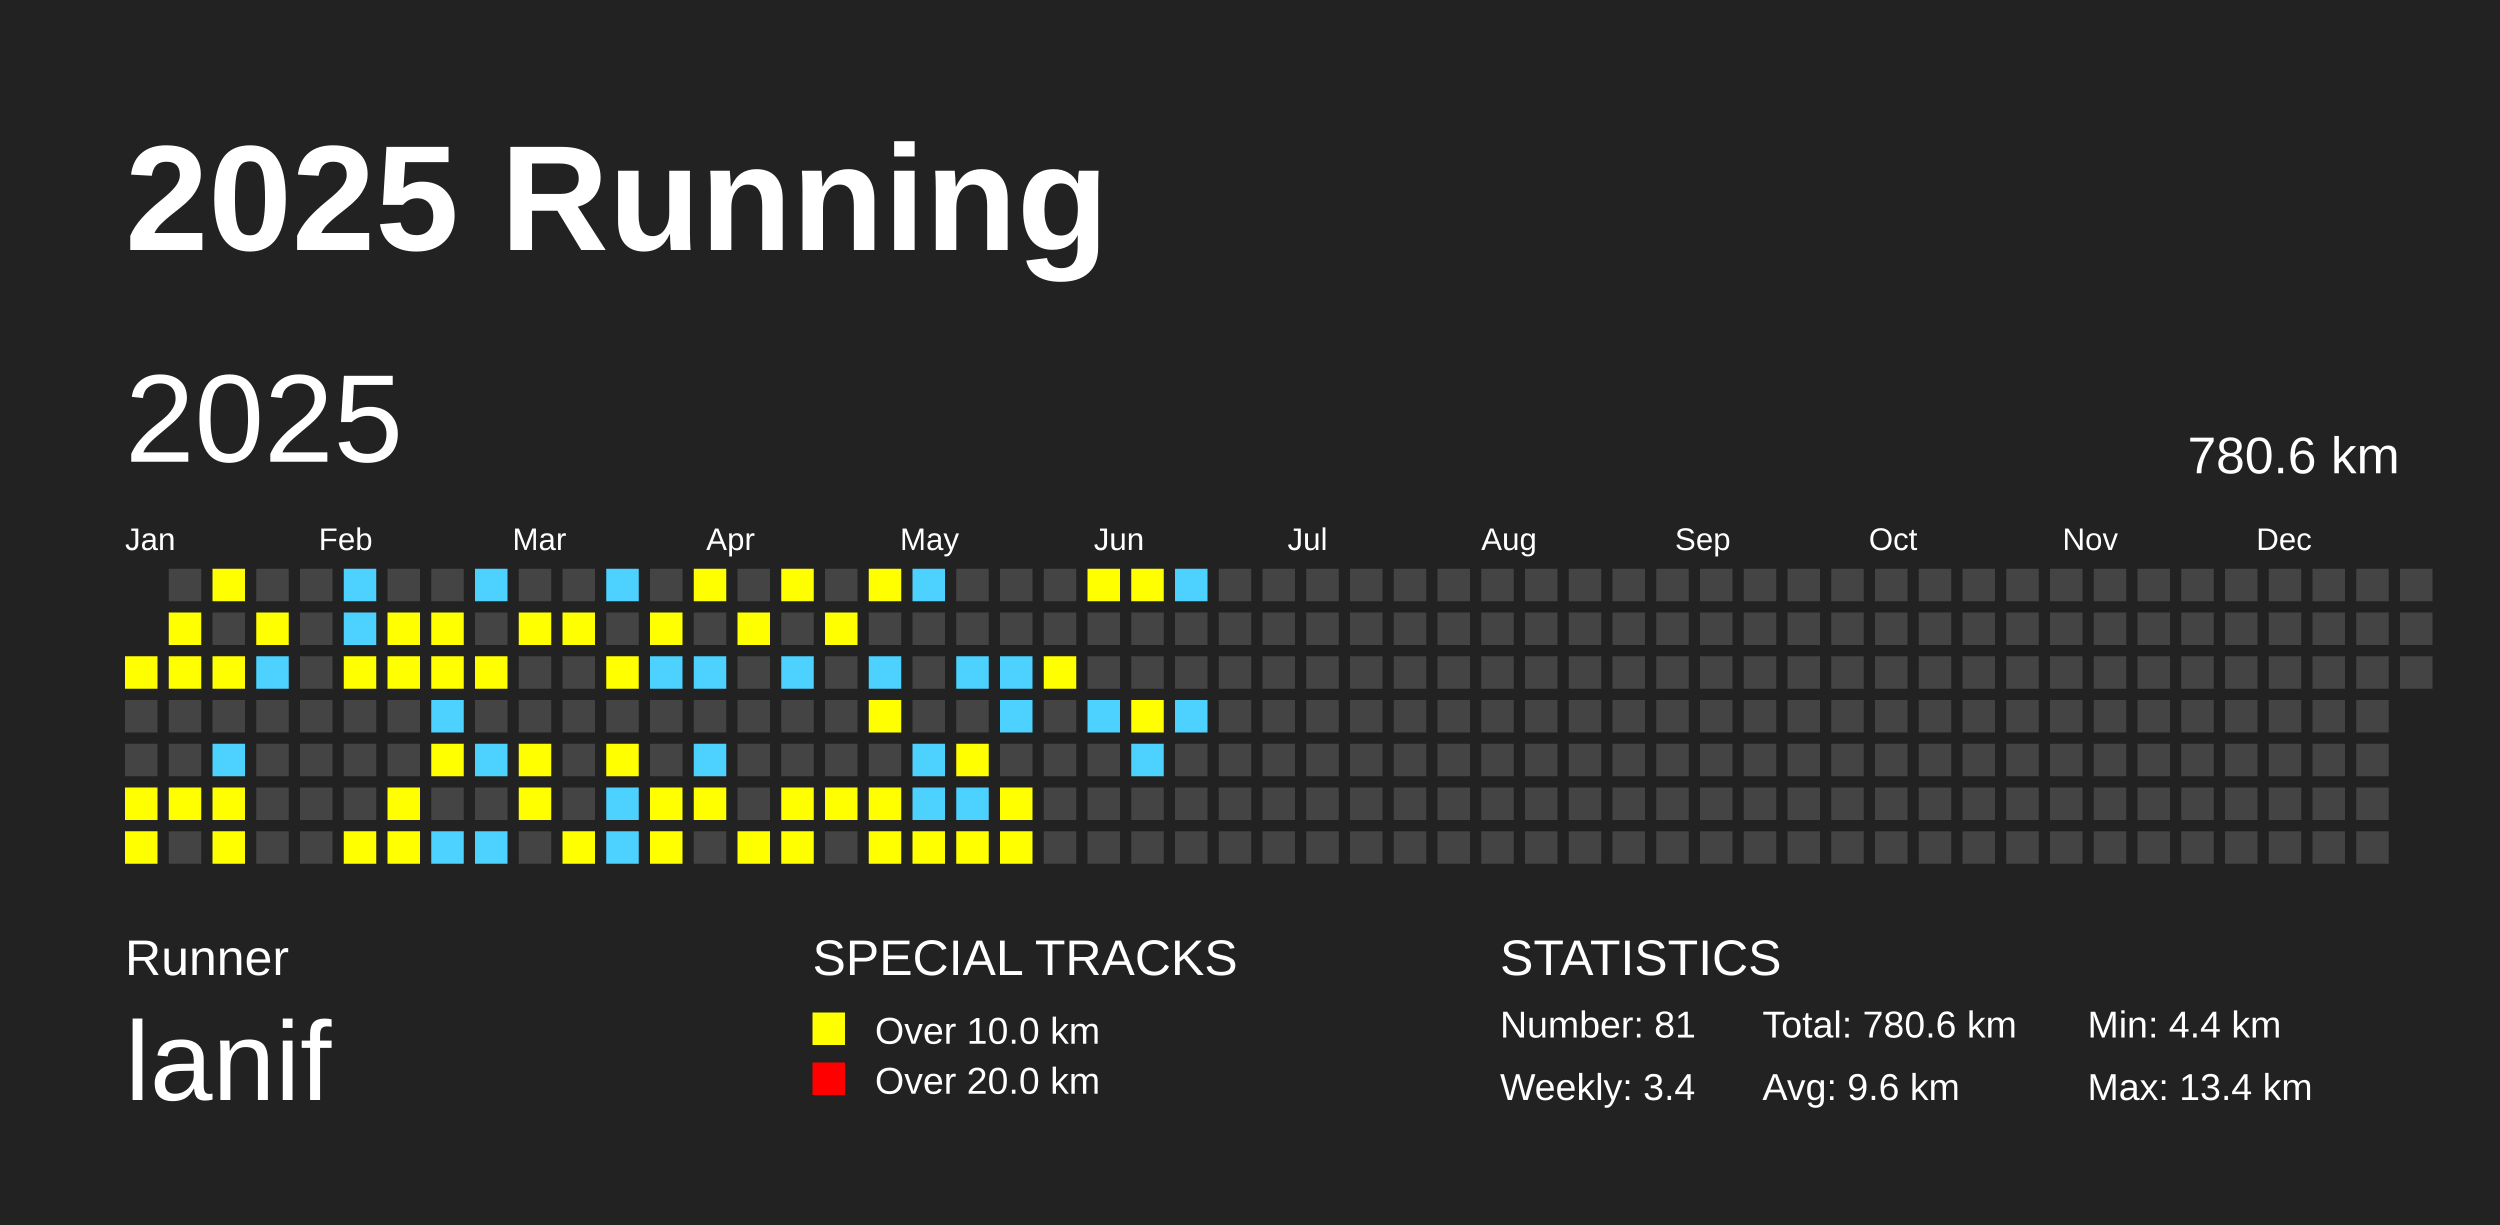
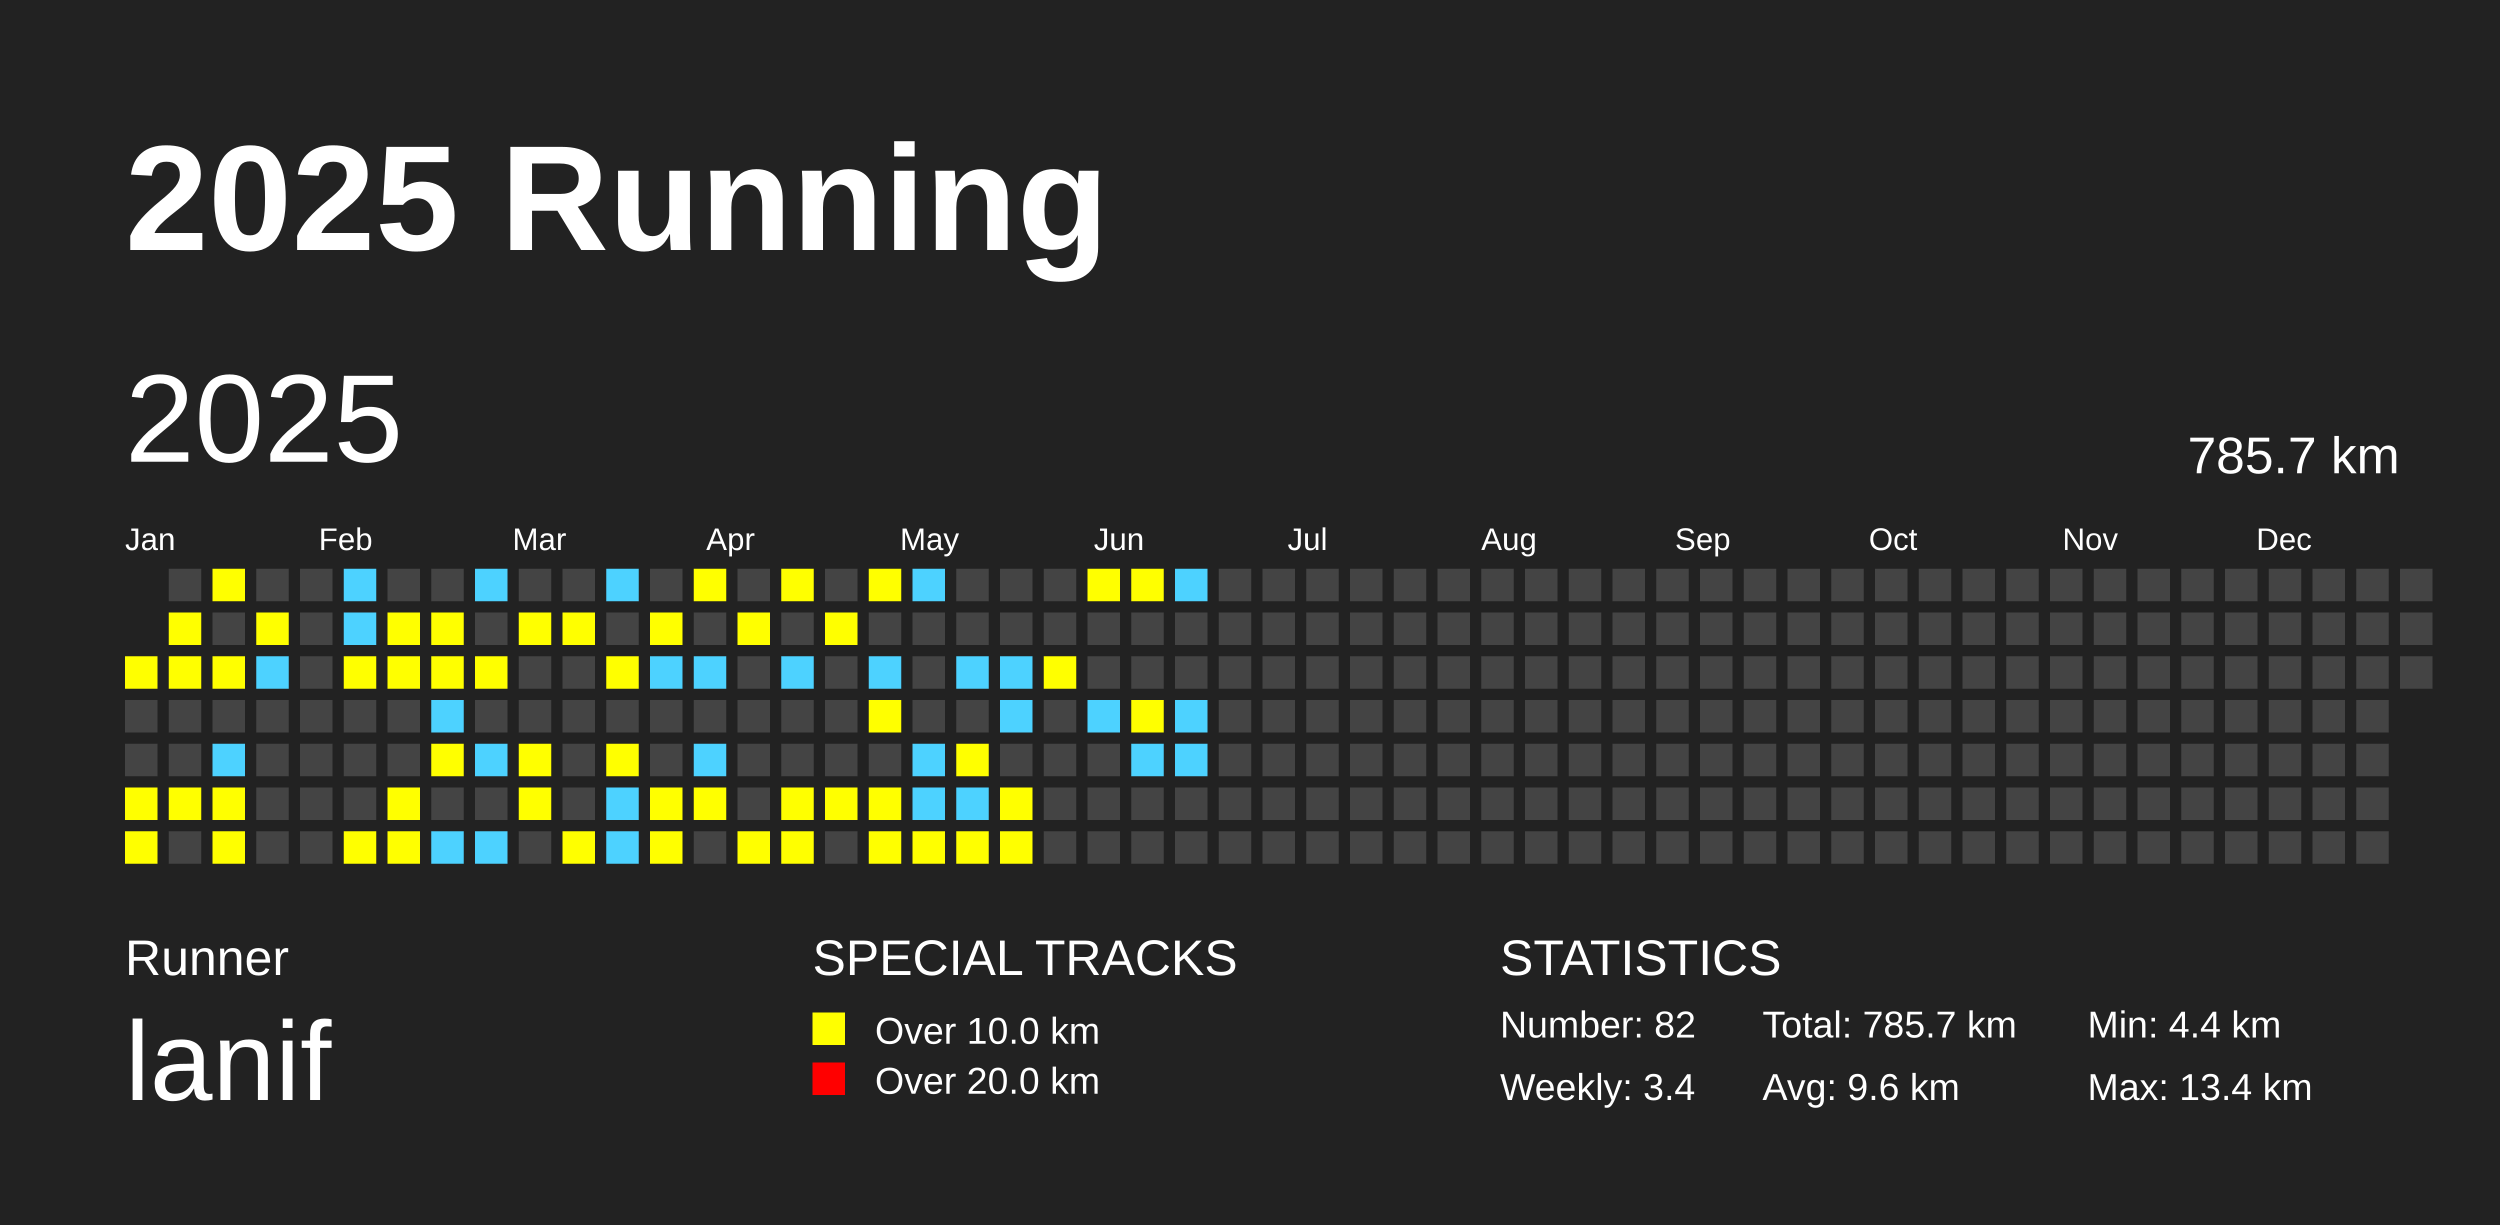
<svg xmlns="http://www.w3.org/2000/svg" baseProfile="full" height="98mm" version="1.1" viewBox="0,0,200,98" width="200mm">
  <defs />
  <rect fill="#222222" height="98" width="200" x="0" y="0" />
  <text fill="#FFFFFF" style="font-size:12px; font-family:Arial; font-weight:bold;" x="10" y="20">2025 Running</text>
  <text fill="#FFFFFF" style="font-size:4px; font-family:Arial" x="10" y="78">Runner</text>
  <text fill="#FFFFFF" style="font-size:9px; font-family:Arial" x="10" y="88">lanif</text>
  <text fill="#FFFFFF" style="font-size:4px; font-family:Arial" x="65" y="78">SPECIAL TRACKS</text>
  <rect fill="yellow" height="2.6" width="2.6" x="65" y="81" />
  <text fill="#FFFFFF" style="font-size:3px; font-family:Arial" x="70" y="83.5">Over 10.0 km</text>
  <rect fill="red" height="2.6" width="2.6" x="65" y="85" />
  <text fill="#FFFFFF" style="font-size:3px; font-family:Arial" x="70" y="87.5">Over 20.0 km</text>
  <text fill="#FFFFFF" style="font-size:4px; font-family:Arial" x="120" y="78">STATISTICS</text>
-   <text fill="#FFFFFF" style="font-size:3px; font-family:Arial" x="120" y="83">Number: 81</text>
+   <text fill="#FFFFFF" style="font-size:3px; font-family:Arial" x="120" y="83">Number: 82</text>
  <text fill="#FFFFFF" style="font-size:3px; font-family:Arial" x="120" y="88">Weekly: 3.4</text>
-   <text fill="#FFFFFF" style="font-size:3px; font-family:Arial" x="141" y="83">Total: 780.6 km</text>
+   <text fill="#FFFFFF" style="font-size:3px; font-family:Arial" x="141" y="83">Total: 785.7 km</text>
  <text fill="#FFFFFF" style="font-size:3px; font-family:Arial" x="141" y="88">Avg: 9.6 km</text>
  <text fill="#FFFFFF" style="font-size:3px; font-family:Arial" x="167" y="83">Min: 4.4 km</text>
  <text fill="#FFFFFF" style="font-size:3px; font-family:Arial" x="167" y="88">Max: 13.4 km</text>
  <text dominant-baseline="hanging" fill="#FFFFFF" style="font-size:10.0px; font-family:Arial;" x="10" y="30">2025</text>
-   <text dominant-baseline="hanging" fill="#FFFFFF" style="font-size:4.125px; font-family:Arial;" x="175" y="35">780.6 km</text>
+   <text dominant-baseline="hanging" fill="#FFFFFF" style="font-size:4.125px; font-family:Arial;" x="175" y="35">785.7 km</text>
  <text fill="#FFFFFF" style="font-size:2.5px; font-family:Arial" x="10.0" y="44">Jan</text>
  <text fill="#FFFFFF" style="font-size:2.5px; font-family:Arial" x="25.5" y="44">Feb</text>
  <text fill="#FFFFFF" style="font-size:2.5px; font-family:Arial" x="41.0" y="44">Mar</text>
  <text fill="#FFFFFF" style="font-size:2.5px; font-family:Arial" x="56.5" y="44">Apr</text>
  <text fill="#FFFFFF" style="font-size:2.5px; font-family:Arial" x="72.0" y="44">May</text>
  <text fill="#FFFFFF" style="font-size:2.5px; font-family:Arial" x="87.5" y="44">Jun</text>
  <text fill="#FFFFFF" style="font-size:2.5px; font-family:Arial" x="103.0" y="44">Jul</text>
  <text fill="#FFFFFF" style="font-size:2.5px; font-family:Arial" x="118.5" y="44">Aug</text>
  <text fill="#FFFFFF" style="font-size:2.5px; font-family:Arial" x="134.0" y="44">Sep</text>
  <text fill="#FFFFFF" style="font-size:2.5px; font-family:Arial" x="149.5" y="44">Oct</text>
  <text fill="#FFFFFF" style="font-size:2.5px; font-family:Arial" x="165.0" y="44">Nov</text>
  <text fill="#FFFFFF" style="font-size:2.5px; font-family:Arial" x="180.5" y="44">Dec</text>
  <rect fill="yellow" height="2.6" width="2.6" x="10.0" y="52.5" />
  <rect fill="#444444" height="2.6" width="2.6" x="10.0" y="56.0" />
  <rect fill="#444444" height="2.6" width="2.6" x="10.0" y="59.5" />
  <rect fill="yellow" height="2.6" width="2.6" x="10.0" y="63.0" />
  <rect fill="yellow" height="2.6" width="2.6" x="10.0" y="66.5" />
  <rect fill="#444444" height="2.6" width="2.6" x="13.5" y="45.5" />
  <rect fill="yellow" height="2.6" width="2.6" x="13.5" y="49.0" />
  <rect fill="yellow" height="2.6" width="2.6" x="13.5" y="52.5" />
  <rect fill="#444444" height="2.6" width="2.6" x="13.5" y="56.0" />
  <rect fill="#444444" height="2.6" width="2.6" x="13.5" y="59.5" />
  <rect fill="yellow" height="2.6" width="2.6" x="13.5" y="63.0" />
  <rect fill="#444444" height="2.6" width="2.6" x="13.5" y="66.5" />
  <rect fill="yellow" height="2.6" width="2.6" x="17.0" y="45.5" />
  <rect fill="#444444" height="2.6" width="2.6" x="17.0" y="49.0" />
  <rect fill="yellow" height="2.6" width="2.6" x="17.0" y="52.5" />
  <rect fill="#444444" height="2.6" width="2.6" x="17.0" y="56.0" />
  <rect fill="#4DD2FF" height="2.6" width="2.6" x="17.0" y="59.5" />
  <rect fill="yellow" height="2.6" width="2.6" x="17.0" y="63.0" />
  <rect fill="yellow" height="2.6" width="2.6" x="17.0" y="66.5" />
  <rect fill="#444444" height="2.6" width="2.6" x="20.5" y="45.5" />
  <rect fill="yellow" height="2.6" width="2.6" x="20.5" y="49.0" />
  <rect fill="#4DD2FF" height="2.6" width="2.6" x="20.5" y="52.5" />
  <rect fill="#444444" height="2.6" width="2.6" x="20.5" y="56.0" />
  <rect fill="#444444" height="2.6" width="2.6" x="20.5" y="59.5" />
  <rect fill="#444444" height="2.6" width="2.6" x="20.5" y="63.0" />
  <rect fill="#444444" height="2.6" width="2.6" x="20.5" y="66.5" />
  <rect fill="#444444" height="2.6" width="2.6" x="24.0" y="45.5" />
  <rect fill="#444444" height="2.6" width="2.6" x="24.0" y="49.0" />
  <rect fill="#444444" height="2.6" width="2.6" x="24.0" y="52.5" />
  <rect fill="#444444" height="2.6" width="2.6" x="24.0" y="56.0" />
  <rect fill="#444444" height="2.6" width="2.6" x="24.0" y="59.5" />
  <rect fill="#444444" height="2.6" width="2.6" x="24.0" y="63.0" />
  <rect fill="#444444" height="2.6" width="2.6" x="24.0" y="66.5" />
  <rect fill="#4DD2FF" height="2.6" width="2.6" x="27.5" y="45.5" />
  <rect fill="#4DD2FF" height="2.6" width="2.6" x="27.5" y="49.0" />
  <rect fill="yellow" height="2.6" width="2.6" x="27.5" y="52.5" />
  <rect fill="#444444" height="2.6" width="2.6" x="27.5" y="56.0" />
  <rect fill="#444444" height="2.6" width="2.6" x="27.5" y="59.5" />
  <rect fill="#444444" height="2.6" width="2.6" x="27.5" y="63.0" />
  <rect fill="yellow" height="2.6" width="2.6" x="27.5" y="66.5" />
  <rect fill="#444444" height="2.6" width="2.6" x="31.0" y="45.5" />
  <rect fill="yellow" height="2.6" width="2.6" x="31.0" y="49.0" />
  <rect fill="yellow" height="2.6" width="2.6" x="31.0" y="52.5" />
  <rect fill="#444444" height="2.6" width="2.6" x="31.0" y="56.0" />
  <rect fill="#444444" height="2.6" width="2.6" x="31.0" y="59.5" />
  <rect fill="yellow" height="2.6" width="2.6" x="31.0" y="63.0" />
  <rect fill="yellow" height="2.6" width="2.6" x="31.0" y="66.5" />
  <rect fill="#444444" height="2.6" width="2.6" x="34.5" y="45.5" />
  <rect fill="yellow" height="2.6" width="2.6" x="34.5" y="49.0" />
  <rect fill="yellow" height="2.6" width="2.6" x="34.5" y="52.5" />
  <rect fill="#4DD2FF" height="2.6" width="2.6" x="34.5" y="56.0" />
  <rect fill="yellow" height="2.6" width="2.6" x="34.5" y="59.5" />
  <rect fill="#444444" height="2.6" width="2.6" x="34.5" y="63.0" />
  <rect fill="#4DD2FF" height="2.6" width="2.6" x="34.5" y="66.5" />
  <rect fill="#4DD2FF" height="2.6" width="2.6" x="38.0" y="45.5" />
  <rect fill="#444444" height="2.6" width="2.6" x="38.0" y="49.0" />
  <rect fill="yellow" height="2.6" width="2.6" x="38.0" y="52.5" />
  <rect fill="#444444" height="2.6" width="2.6" x="38.0" y="56.0" />
  <rect fill="#4DD2FF" height="2.6" width="2.6" x="38.0" y="59.5" />
  <rect fill="#444444" height="2.6" width="2.6" x="38.0" y="63.0" />
  <rect fill="#4DD2FF" height="2.6" width="2.6" x="38.0" y="66.5" />
  <rect fill="#444444" height="2.6" width="2.6" x="41.5" y="45.5" />
  <rect fill="yellow" height="2.6" width="2.6" x="41.5" y="49.0" />
  <rect fill="#444444" height="2.6" width="2.6" x="41.5" y="52.5" />
  <rect fill="#444444" height="2.6" width="2.6" x="41.5" y="56.0" />
  <rect fill="yellow" height="2.6" width="2.6" x="41.5" y="59.5" />
  <rect fill="yellow" height="2.6" width="2.6" x="41.5" y="63.0" />
  <rect fill="#444444" height="2.6" width="2.6" x="41.5" y="66.5" />
  <rect fill="#444444" height="2.6" width="2.6" x="45.0" y="45.5" />
  <rect fill="yellow" height="2.6" width="2.6" x="45.0" y="49.0" />
  <rect fill="#444444" height="2.6" width="2.6" x="45.0" y="52.5" />
  <rect fill="#444444" height="2.6" width="2.6" x="45.0" y="56.0" />
  <rect fill="#444444" height="2.6" width="2.6" x="45.0" y="59.5" />
  <rect fill="#444444" height="2.6" width="2.6" x="45.0" y="63.0" />
  <rect fill="yellow" height="2.6" width="2.6" x="45.0" y="66.5" />
  <rect fill="#4DD2FF" height="2.6" width="2.6" x="48.5" y="45.5" />
  <rect fill="#444444" height="2.6" width="2.6" x="48.5" y="49.0" />
  <rect fill="yellow" height="2.6" width="2.6" x="48.5" y="52.5" />
  <rect fill="#444444" height="2.6" width="2.6" x="48.5" y="56.0" />
  <rect fill="yellow" height="2.6" width="2.6" x="48.5" y="59.5" />
  <rect fill="#4DD2FF" height="2.6" width="2.6" x="48.5" y="63.0" />
  <rect fill="#4DD2FF" height="2.6" width="2.6" x="48.5" y="66.5" />
  <rect fill="#444444" height="2.6" width="2.6" x="52.0" y="45.5" />
  <rect fill="yellow" height="2.6" width="2.6" x="52.0" y="49.0" />
  <rect fill="#4DD2FF" height="2.6" width="2.6" x="52.0" y="52.5" />
  <rect fill="#444444" height="2.6" width="2.6" x="52.0" y="56.0" />
  <rect fill="#444444" height="2.6" width="2.6" x="52.0" y="59.5" />
  <rect fill="yellow" height="2.6" width="2.6" x="52.0" y="63.0" />
  <rect fill="yellow" height="2.6" width="2.6" x="52.0" y="66.5" />
  <rect fill="yellow" height="2.6" width="2.6" x="55.5" y="45.5" />
  <rect fill="#444444" height="2.6" width="2.6" x="55.5" y="49.0" />
  <rect fill="#4DD2FF" height="2.6" width="2.6" x="55.5" y="52.5" />
  <rect fill="#444444" height="2.6" width="2.6" x="55.5" y="56.0" />
  <rect fill="#4DD2FF" height="2.6" width="2.6" x="55.5" y="59.5" />
  <rect fill="yellow" height="2.6" width="2.6" x="55.5" y="63.0" />
  <rect fill="#444444" height="2.6" width="2.6" x="55.5" y="66.5" />
  <rect fill="#444444" height="2.6" width="2.6" x="59.0" y="45.5" />
  <rect fill="yellow" height="2.6" width="2.6" x="59.0" y="49.0" />
  <rect fill="#444444" height="2.6" width="2.6" x="59.0" y="52.5" />
  <rect fill="#444444" height="2.6" width="2.6" x="59.0" y="56.0" />
  <rect fill="#444444" height="2.6" width="2.6" x="59.0" y="59.5" />
  <rect fill="#444444" height="2.6" width="2.6" x="59.0" y="63.0" />
  <rect fill="yellow" height="2.6" width="2.6" x="59.0" y="66.5" />
  <rect fill="yellow" height="2.6" width="2.6" x="62.5" y="45.5" />
  <rect fill="#444444" height="2.6" width="2.6" x="62.5" y="49.0" />
  <rect fill="#4DD2FF" height="2.6" width="2.6" x="62.5" y="52.5" />
  <rect fill="#444444" height="2.6" width="2.6" x="62.5" y="56.0" />
  <rect fill="#444444" height="2.6" width="2.6" x="62.5" y="59.5" />
  <rect fill="yellow" height="2.6" width="2.6" x="62.5" y="63.0" />
  <rect fill="yellow" height="2.6" width="2.6" x="62.5" y="66.5" />
  <rect fill="#444444" height="2.6" width="2.6" x="66.0" y="45.5" />
  <rect fill="yellow" height="2.6" width="2.6" x="66.0" y="49.0" />
  <rect fill="#444444" height="2.6" width="2.6" x="66.0" y="52.5" />
  <rect fill="#444444" height="2.6" width="2.6" x="66.0" y="56.0" />
  <rect fill="#444444" height="2.6" width="2.6" x="66.0" y="59.5" />
  <rect fill="yellow" height="2.6" width="2.6" x="66.0" y="63.0" />
  <rect fill="#444444" height="2.6" width="2.6" x="66.0" y="66.5" />
  <rect fill="yellow" height="2.6" width="2.6" x="69.5" y="45.5" />
  <rect fill="#444444" height="2.6" width="2.6" x="69.5" y="49.0" />
  <rect fill="#4DD2FF" height="2.6" width="2.6" x="69.5" y="52.5" />
  <rect fill="yellow" height="2.6" width="2.6" x="69.5" y="56.0" />
  <rect fill="#444444" height="2.6" width="2.6" x="69.5" y="59.5" />
  <rect fill="yellow" height="2.6" width="2.6" x="69.5" y="63.0" />
  <rect fill="yellow" height="2.6" width="2.6" x="69.5" y="66.5" />
  <rect fill="#4DD2FF" height="2.6" width="2.6" x="73.0" y="45.5" />
  <rect fill="#444444" height="2.6" width="2.6" x="73.0" y="49.0" />
  <rect fill="#444444" height="2.6" width="2.6" x="73.0" y="52.5" />
  <rect fill="#444444" height="2.6" width="2.6" x="73.0" y="56.0" />
  <rect fill="#4DD2FF" height="2.6" width="2.6" x="73.0" y="59.5" />
  <rect fill="#4DD2FF" height="2.6" width="2.6" x="73.0" y="63.0" />
  <rect fill="yellow" height="2.6" width="2.6" x="73.0" y="66.5" />
  <rect fill="#444444" height="2.6" width="2.6" x="76.5" y="45.5" />
  <rect fill="#444444" height="2.6" width="2.6" x="76.5" y="49.0" />
  <rect fill="#4DD2FF" height="2.6" width="2.6" x="76.5" y="52.5" />
  <rect fill="#444444" height="2.6" width="2.6" x="76.5" y="56.0" />
  <rect fill="yellow" height="2.6" width="2.6" x="76.5" y="59.5" />
  <rect fill="#4DD2FF" height="2.6" width="2.6" x="76.5" y="63.0" />
  <rect fill="yellow" height="2.6" width="2.6" x="76.5" y="66.5" />
  <rect fill="#444444" height="2.6" width="2.6" x="80.0" y="45.5" />
  <rect fill="#444444" height="2.6" width="2.6" x="80.0" y="49.0" />
  <rect fill="#4DD2FF" height="2.6" width="2.6" x="80.0" y="52.5" />
  <rect fill="#4DD2FF" height="2.6" width="2.6" x="80.0" y="56.0" />
  <rect fill="#444444" height="2.6" width="2.6" x="80.0" y="59.5" />
  <rect fill="yellow" height="2.6" width="2.6" x="80.0" y="63.0" />
  <rect fill="yellow" height="2.6" width="2.6" x="80.0" y="66.5" />
  <rect fill="#444444" height="2.6" width="2.6" x="83.5" y="45.5" />
  <rect fill="#444444" height="2.6" width="2.6" x="83.5" y="49.0" />
  <rect fill="yellow" height="2.6" width="2.6" x="83.5" y="52.5" />
  <rect fill="#444444" height="2.6" width="2.6" x="83.5" y="56.0" />
  <rect fill="#444444" height="2.6" width="2.6" x="83.5" y="59.5" />
  <rect fill="#444444" height="2.6" width="2.6" x="83.5" y="63.0" />
  <rect fill="#444444" height="2.6" width="2.6" x="83.5" y="66.5" />
  <rect fill="yellow" height="2.6" width="2.6" x="87.0" y="45.5" />
  <rect fill="#444444" height="2.6" width="2.6" x="87.0" y="49.0" />
  <rect fill="#444444" height="2.6" width="2.6" x="87.0" y="52.5" />
  <rect fill="#4DD2FF" height="2.6" width="2.6" x="87.0" y="56.0" />
  <rect fill="#444444" height="2.6" width="2.6" x="87.0" y="59.5" />
  <rect fill="#444444" height="2.6" width="2.6" x="87.0" y="63.0" />
  <rect fill="#444444" height="2.6" width="2.6" x="87.0" y="66.5" />
  <rect fill="yellow" height="2.6" width="2.6" x="90.5" y="45.5" />
  <rect fill="#444444" height="2.6" width="2.6" x="90.5" y="49.0" />
  <rect fill="#444444" height="2.6" width="2.6" x="90.5" y="52.5" />
  <rect fill="yellow" height="2.6" width="2.6" x="90.5" y="56.0" />
  <rect fill="#4DD2FF" height="2.6" width="2.6" x="90.5" y="59.5" />
  <rect fill="#444444" height="2.6" width="2.6" x="90.5" y="63.0" />
  <rect fill="#444444" height="2.6" width="2.6" x="90.5" y="66.5" />
  <rect fill="#4DD2FF" height="2.6" width="2.6" x="94.0" y="45.5" />
  <rect fill="#444444" height="2.6" width="2.6" x="94.0" y="49.0" />
  <rect fill="#444444" height="2.6" width="2.6" x="94.0" y="52.5" />
  <rect fill="#4DD2FF" height="2.6" width="2.6" x="94.0" y="56.0" />
-   <rect fill="#444444" height="2.6" width="2.6" x="94.0" y="59.5" />
+   <rect fill="#4DD2FF" height="2.6" width="2.6" x="94.0" y="59.5" />
  <rect fill="#444444" height="2.6" width="2.6" x="94.0" y="63.0" />
  <rect fill="#444444" height="2.6" width="2.6" x="94.0" y="66.5" />
  <rect fill="#444444" height="2.6" width="2.6" x="97.5" y="45.5" />
  <rect fill="#444444" height="2.6" width="2.6" x="97.5" y="49.0" />
  <rect fill="#444444" height="2.6" width="2.6" x="97.5" y="52.5" />
  <rect fill="#444444" height="2.6" width="2.6" x="97.5" y="56.0" />
  <rect fill="#444444" height="2.6" width="2.6" x="97.5" y="59.5" />
  <rect fill="#444444" height="2.6" width="2.6" x="97.5" y="63.0" />
  <rect fill="#444444" height="2.6" width="2.6" x="97.5" y="66.5" />
  <rect fill="#444444" height="2.6" width="2.6" x="101.0" y="45.5" />
  <rect fill="#444444" height="2.6" width="2.6" x="101.0" y="49.0" />
  <rect fill="#444444" height="2.6" width="2.6" x="101.0" y="52.5" />
  <rect fill="#444444" height="2.6" width="2.6" x="101.0" y="56.0" />
  <rect fill="#444444" height="2.6" width="2.6" x="101.0" y="59.5" />
  <rect fill="#444444" height="2.6" width="2.6" x="101.0" y="63.0" />
  <rect fill="#444444" height="2.6" width="2.6" x="101.0" y="66.5" />
  <rect fill="#444444" height="2.6" width="2.6" x="104.5" y="45.5" />
  <rect fill="#444444" height="2.6" width="2.6" x="104.5" y="49.0" />
  <rect fill="#444444" height="2.6" width="2.6" x="104.5" y="52.5" />
  <rect fill="#444444" height="2.6" width="2.6" x="104.5" y="56.0" />
  <rect fill="#444444" height="2.6" width="2.6" x="104.5" y="59.5" />
  <rect fill="#444444" height="2.6" width="2.6" x="104.5" y="63.0" />
  <rect fill="#444444" height="2.6" width="2.6" x="104.5" y="66.5" />
  <rect fill="#444444" height="2.6" width="2.6" x="108.0" y="45.5" />
  <rect fill="#444444" height="2.6" width="2.6" x="108.0" y="49.0" />
  <rect fill="#444444" height="2.6" width="2.6" x="108.0" y="52.5" />
  <rect fill="#444444" height="2.6" width="2.6" x="108.0" y="56.0" />
  <rect fill="#444444" height="2.6" width="2.6" x="108.0" y="59.5" />
  <rect fill="#444444" height="2.6" width="2.6" x="108.0" y="63.0" />
  <rect fill="#444444" height="2.6" width="2.6" x="108.0" y="66.5" />
  <rect fill="#444444" height="2.6" width="2.6" x="111.5" y="45.5" />
  <rect fill="#444444" height="2.6" width="2.6" x="111.5" y="49.0" />
  <rect fill="#444444" height="2.6" width="2.6" x="111.5" y="52.5" />
  <rect fill="#444444" height="2.6" width="2.6" x="111.5" y="56.0" />
  <rect fill="#444444" height="2.6" width="2.6" x="111.5" y="59.5" />
  <rect fill="#444444" height="2.6" width="2.6" x="111.5" y="63.0" />
  <rect fill="#444444" height="2.6" width="2.6" x="111.5" y="66.5" />
  <rect fill="#444444" height="2.6" width="2.6" x="115.0" y="45.5" />
  <rect fill="#444444" height="2.6" width="2.6" x="115.0" y="49.0" />
  <rect fill="#444444" height="2.6" width="2.6" x="115.0" y="52.5" />
  <rect fill="#444444" height="2.6" width="2.6" x="115.0" y="56.0" />
  <rect fill="#444444" height="2.6" width="2.6" x="115.0" y="59.5" />
  <rect fill="#444444" height="2.6" width="2.6" x="115.0" y="63.0" />
  <rect fill="#444444" height="2.6" width="2.6" x="115.0" y="66.5" />
  <rect fill="#444444" height="2.6" width="2.6" x="118.5" y="45.5" />
  <rect fill="#444444" height="2.6" width="2.6" x="118.5" y="49.0" />
  <rect fill="#444444" height="2.6" width="2.6" x="118.5" y="52.5" />
  <rect fill="#444444" height="2.6" width="2.6" x="118.5" y="56.0" />
  <rect fill="#444444" height="2.6" width="2.6" x="118.5" y="59.5" />
  <rect fill="#444444" height="2.6" width="2.6" x="118.5" y="63.0" />
  <rect fill="#444444" height="2.6" width="2.6" x="118.5" y="66.5" />
  <rect fill="#444444" height="2.6" width="2.6" x="122.0" y="45.5" />
  <rect fill="#444444" height="2.6" width="2.6" x="122.0" y="49.0" />
  <rect fill="#444444" height="2.6" width="2.6" x="122.0" y="52.5" />
  <rect fill="#444444" height="2.6" width="2.6" x="122.0" y="56.0" />
  <rect fill="#444444" height="2.6" width="2.6" x="122.0" y="59.5" />
  <rect fill="#444444" height="2.6" width="2.6" x="122.0" y="63.0" />
  <rect fill="#444444" height="2.6" width="2.6" x="122.0" y="66.5" />
  <rect fill="#444444" height="2.6" width="2.6" x="125.5" y="45.5" />
  <rect fill="#444444" height="2.6" width="2.6" x="125.5" y="49.0" />
  <rect fill="#444444" height="2.6" width="2.6" x="125.5" y="52.5" />
  <rect fill="#444444" height="2.6" width="2.6" x="125.5" y="56.0" />
  <rect fill="#444444" height="2.6" width="2.6" x="125.5" y="59.5" />
  <rect fill="#444444" height="2.6" width="2.6" x="125.5" y="63.0" />
  <rect fill="#444444" height="2.6" width="2.6" x="125.5" y="66.5" />
  <rect fill="#444444" height="2.6" width="2.6" x="129.0" y="45.5" />
  <rect fill="#444444" height="2.6" width="2.6" x="129.0" y="49.0" />
  <rect fill="#444444" height="2.6" width="2.6" x="129.0" y="52.5" />
  <rect fill="#444444" height="2.6" width="2.6" x="129.0" y="56.0" />
  <rect fill="#444444" height="2.6" width="2.6" x="129.0" y="59.5" />
  <rect fill="#444444" height="2.6" width="2.6" x="129.0" y="63.0" />
  <rect fill="#444444" height="2.6" width="2.6" x="129.0" y="66.5" />
  <rect fill="#444444" height="2.6" width="2.6" x="132.5" y="45.5" />
  <rect fill="#444444" height="2.6" width="2.6" x="132.5" y="49.0" />
  <rect fill="#444444" height="2.6" width="2.6" x="132.5" y="52.5" />
  <rect fill="#444444" height="2.6" width="2.6" x="132.5" y="56.0" />
  <rect fill="#444444" height="2.6" width="2.6" x="132.5" y="59.5" />
  <rect fill="#444444" height="2.6" width="2.6" x="132.5" y="63.0" />
  <rect fill="#444444" height="2.6" width="2.6" x="132.5" y="66.5" />
  <rect fill="#444444" height="2.6" width="2.6" x="136.0" y="45.5" />
  <rect fill="#444444" height="2.6" width="2.6" x="136.0" y="49.0" />
  <rect fill="#444444" height="2.6" width="2.6" x="136.0" y="52.5" />
  <rect fill="#444444" height="2.6" width="2.6" x="136.0" y="56.0" />
  <rect fill="#444444" height="2.6" width="2.6" x="136.0" y="59.5" />
  <rect fill="#444444" height="2.6" width="2.6" x="136.0" y="63.0" />
  <rect fill="#444444" height="2.6" width="2.6" x="136.0" y="66.5" />
  <rect fill="#444444" height="2.6" width="2.6" x="139.5" y="45.5" />
  <rect fill="#444444" height="2.6" width="2.6" x="139.5" y="49.0" />
  <rect fill="#444444" height="2.6" width="2.6" x="139.5" y="52.5" />
  <rect fill="#444444" height="2.6" width="2.6" x="139.5" y="56.0" />
  <rect fill="#444444" height="2.6" width="2.6" x="139.5" y="59.5" />
  <rect fill="#444444" height="2.6" width="2.6" x="139.5" y="63.0" />
  <rect fill="#444444" height="2.6" width="2.6" x="139.5" y="66.5" />
  <rect fill="#444444" height="2.6" width="2.6" x="143.0" y="45.5" />
  <rect fill="#444444" height="2.6" width="2.6" x="143.0" y="49.0" />
  <rect fill="#444444" height="2.6" width="2.6" x="143.0" y="52.5" />
  <rect fill="#444444" height="2.6" width="2.6" x="143.0" y="56.0" />
  <rect fill="#444444" height="2.6" width="2.6" x="143.0" y="59.5" />
  <rect fill="#444444" height="2.6" width="2.6" x="143.0" y="63.0" />
  <rect fill="#444444" height="2.6" width="2.6" x="143.0" y="66.5" />
  <rect fill="#444444" height="2.6" width="2.6" x="146.5" y="45.5" />
  <rect fill="#444444" height="2.6" width="2.6" x="146.5" y="49.0" />
  <rect fill="#444444" height="2.6" width="2.6" x="146.5" y="52.5" />
  <rect fill="#444444" height="2.6" width="2.6" x="146.5" y="56.0" />
  <rect fill="#444444" height="2.6" width="2.6" x="146.5" y="59.5" />
  <rect fill="#444444" height="2.6" width="2.6" x="146.5" y="63.0" />
  <rect fill="#444444" height="2.6" width="2.6" x="146.5" y="66.5" />
  <rect fill="#444444" height="2.6" width="2.6" x="150.0" y="45.5" />
  <rect fill="#444444" height="2.6" width="2.6" x="150.0" y="49.0" />
  <rect fill="#444444" height="2.6" width="2.6" x="150.0" y="52.5" />
  <rect fill="#444444" height="2.6" width="2.6" x="150.0" y="56.0" />
  <rect fill="#444444" height="2.6" width="2.6" x="150.0" y="59.5" />
  <rect fill="#444444" height="2.6" width="2.6" x="150.0" y="63.0" />
  <rect fill="#444444" height="2.6" width="2.6" x="150.0" y="66.5" />
  <rect fill="#444444" height="2.6" width="2.6" x="153.5" y="45.5" />
  <rect fill="#444444" height="2.6" width="2.6" x="153.5" y="49.0" />
  <rect fill="#444444" height="2.6" width="2.6" x="153.5" y="52.5" />
  <rect fill="#444444" height="2.6" width="2.6" x="153.5" y="56.0" />
  <rect fill="#444444" height="2.6" width="2.6" x="153.5" y="59.5" />
  <rect fill="#444444" height="2.6" width="2.6" x="153.5" y="63.0" />
  <rect fill="#444444" height="2.6" width="2.6" x="153.5" y="66.5" />
  <rect fill="#444444" height="2.6" width="2.6" x="157.0" y="45.5" />
  <rect fill="#444444" height="2.6" width="2.6" x="157.0" y="49.0" />
  <rect fill="#444444" height="2.6" width="2.6" x="157.0" y="52.5" />
  <rect fill="#444444" height="2.6" width="2.6" x="157.0" y="56.0" />
  <rect fill="#444444" height="2.6" width="2.6" x="157.0" y="59.5" />
  <rect fill="#444444" height="2.6" width="2.6" x="157.0" y="63.0" />
  <rect fill="#444444" height="2.6" width="2.6" x="157.0" y="66.5" />
  <rect fill="#444444" height="2.6" width="2.6" x="160.5" y="45.5" />
  <rect fill="#444444" height="2.6" width="2.6" x="160.5" y="49.0" />
  <rect fill="#444444" height="2.6" width="2.6" x="160.5" y="52.5" />
  <rect fill="#444444" height="2.6" width="2.6" x="160.5" y="56.0" />
  <rect fill="#444444" height="2.6" width="2.6" x="160.5" y="59.5" />
  <rect fill="#444444" height="2.6" width="2.6" x="160.5" y="63.0" />
  <rect fill="#444444" height="2.6" width="2.6" x="160.5" y="66.5" />
  <rect fill="#444444" height="2.6" width="2.6" x="164.0" y="45.5" />
  <rect fill="#444444" height="2.6" width="2.6" x="164.0" y="49.0" />
  <rect fill="#444444" height="2.6" width="2.6" x="164.0" y="52.5" />
  <rect fill="#444444" height="2.6" width="2.6" x="164.0" y="56.0" />
  <rect fill="#444444" height="2.6" width="2.6" x="164.0" y="59.5" />
  <rect fill="#444444" height="2.6" width="2.6" x="164.0" y="63.0" />
  <rect fill="#444444" height="2.6" width="2.6" x="164.0" y="66.5" />
  <rect fill="#444444" height="2.6" width="2.6" x="167.5" y="45.5" />
  <rect fill="#444444" height="2.6" width="2.6" x="167.5" y="49.0" />
  <rect fill="#444444" height="2.6" width="2.6" x="167.5" y="52.5" />
  <rect fill="#444444" height="2.6" width="2.6" x="167.5" y="56.0" />
  <rect fill="#444444" height="2.6" width="2.6" x="167.5" y="59.5" />
  <rect fill="#444444" height="2.6" width="2.6" x="167.5" y="63.0" />
  <rect fill="#444444" height="2.6" width="2.6" x="167.5" y="66.5" />
  <rect fill="#444444" height="2.6" width="2.6" x="171.0" y="45.5" />
  <rect fill="#444444" height="2.6" width="2.6" x="171.0" y="49.0" />
  <rect fill="#444444" height="2.6" width="2.6" x="171.0" y="52.5" />
  <rect fill="#444444" height="2.6" width="2.6" x="171.0" y="56.0" />
  <rect fill="#444444" height="2.6" width="2.6" x="171.0" y="59.5" />
  <rect fill="#444444" height="2.6" width="2.6" x="171.0" y="63.0" />
  <rect fill="#444444" height="2.6" width="2.6" x="171.0" y="66.5" />
  <rect fill="#444444" height="2.6" width="2.6" x="174.5" y="45.5" />
  <rect fill="#444444" height="2.6" width="2.6" x="174.5" y="49.0" />
  <rect fill="#444444" height="2.6" width="2.6" x="174.5" y="52.5" />
  <rect fill="#444444" height="2.6" width="2.6" x="174.5" y="56.0" />
  <rect fill="#444444" height="2.6" width="2.6" x="174.5" y="59.5" />
  <rect fill="#444444" height="2.6" width="2.6" x="174.5" y="63.0" />
  <rect fill="#444444" height="2.6" width="2.6" x="174.5" y="66.5" />
  <rect fill="#444444" height="2.6" width="2.6" x="178.0" y="45.5" />
  <rect fill="#444444" height="2.6" width="2.6" x="178.0" y="49.0" />
  <rect fill="#444444" height="2.6" width="2.6" x="178.0" y="52.5" />
  <rect fill="#444444" height="2.6" width="2.6" x="178.0" y="56.0" />
  <rect fill="#444444" height="2.6" width="2.6" x="178.0" y="59.5" />
  <rect fill="#444444" height="2.6" width="2.6" x="178.0" y="63.0" />
  <rect fill="#444444" height="2.6" width="2.6" x="178.0" y="66.5" />
  <rect fill="#444444" height="2.6" width="2.6" x="181.5" y="45.5" />
  <rect fill="#444444" height="2.6" width="2.6" x="181.5" y="49.0" />
  <rect fill="#444444" height="2.6" width="2.6" x="181.5" y="52.5" />
  <rect fill="#444444" height="2.6" width="2.6" x="181.5" y="56.0" />
  <rect fill="#444444" height="2.6" width="2.6" x="181.5" y="59.5" />
  <rect fill="#444444" height="2.6" width="2.6" x="181.5" y="63.0" />
  <rect fill="#444444" height="2.6" width="2.6" x="181.5" y="66.5" />
  <rect fill="#444444" height="2.6" width="2.6" x="185.0" y="45.5" />
  <rect fill="#444444" height="2.6" width="2.6" x="185.0" y="49.0" />
  <rect fill="#444444" height="2.6" width="2.6" x="185.0" y="52.5" />
  <rect fill="#444444" height="2.6" width="2.6" x="185.0" y="56.0" />
  <rect fill="#444444" height="2.6" width="2.6" x="185.0" y="59.5" />
  <rect fill="#444444" height="2.6" width="2.6" x="185.0" y="63.0" />
  <rect fill="#444444" height="2.6" width="2.6" x="185.0" y="66.5" />
  <rect fill="#444444" height="2.6" width="2.6" x="188.5" y="45.5" />
  <rect fill="#444444" height="2.6" width="2.6" x="188.5" y="49.0" />
  <rect fill="#444444" height="2.6" width="2.6" x="188.5" y="52.5" />
  <rect fill="#444444" height="2.6" width="2.6" x="188.5" y="56.0" />
  <rect fill="#444444" height="2.6" width="2.6" x="188.5" y="59.5" />
  <rect fill="#444444" height="2.6" width="2.6" x="188.5" y="63.0" />
  <rect fill="#444444" height="2.6" width="2.6" x="188.5" y="66.5" />
  <rect fill="#444444" height="2.6" width="2.6" x="192.0" y="45.5" />
  <rect fill="#444444" height="2.6" width="2.6" x="192.0" y="49.0" />
  <rect fill="#444444" height="2.6" width="2.6" x="192.0" y="52.5" />
</svg>
